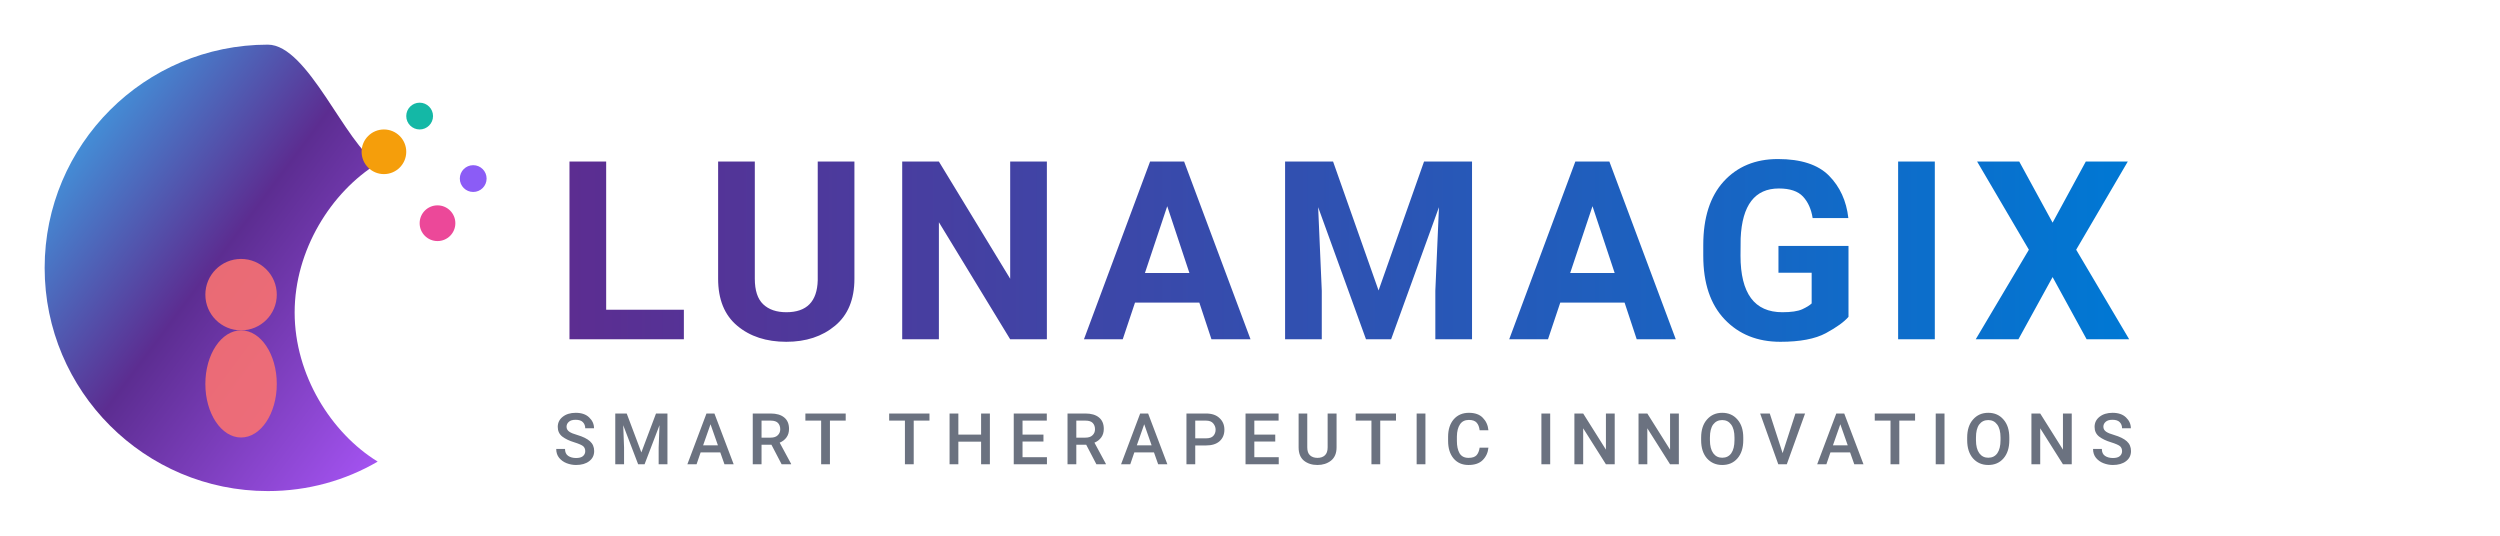
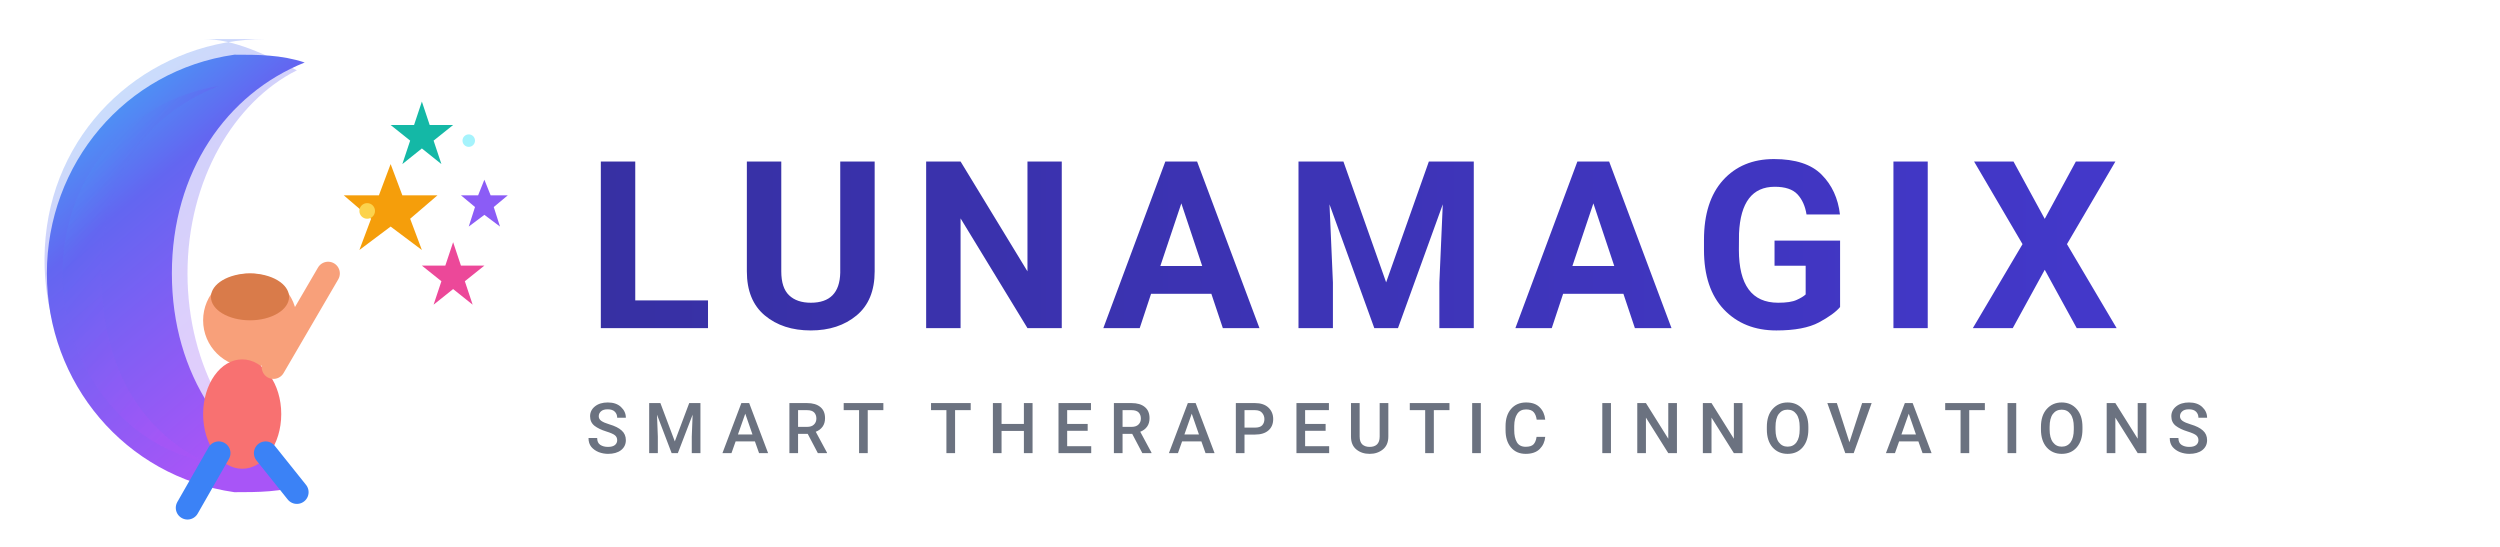
- <svg xmlns="http://www.w3.org/2000/svg" viewBox="0 0 280 60" fill="none">
+ <svg xmlns="http://www.w3.org/2000/svg" viewBox="0 0 320 70" fill="none">
  <defs>
-     <linearGradient id="moonGrad" x1="0%" y1="0%" x2="100%" y2="100%">
+     <linearGradient id="moonGradient" x1="0%" y1="0%" x2="50%" y2="100%">
      <stop offset="0%" style="stop-color:#38BDF8" />
-       <stop offset="50%" style="stop-color:#5C2D91" />
+       <stop offset="40%" style="stop-color:#6366F1" />
      <stop offset="100%" style="stop-color:#A855F7" />
    </linearGradient>
-     <linearGradient id="textGrad" x1="0%" y1="0%" x2="100%" y2="0%">
-       <stop offset="0%" style="stop-color:#5C2D91" />
-       <stop offset="100%" style="stop-color:#0078D4" />
+     <linearGradient id="textGradient" x1="0%" y1="0%" x2="100%" y2="0%">
+       <stop offset="0%" style="stop-color:#3730A3" />
+       <stop offset="100%" style="stop-color:#4338CA" />
    </linearGradient>
  </defs>
-   <g transform="translate(5, 5)">
-     <path d="M25 0C11.2 0 0 11.2 0 25c0 13.8 11.2 25 25 25 4.5 0 8.7-1.2 12.3-3.3C32.1 43.5 28 37 28 30c0-7 4.1-13.5 9.3-16.7C33.7 11.2 29.5 0 25 0z" fill="url(#moonGrad)" />
-     <circle cx="38" cy="12" r="2.5" fill="#F59E0B" />
-     <circle cx="44" cy="20" r="2" fill="#EC4899" />
-     <circle cx="42" cy="8" r="1.5" fill="#14B8A6" />
-     <circle cx="48" cy="15" r="1.5" fill="#8B5CF6" />
-     <circle cx="22" cy="28" r="4" fill="#F87171" opacity="0.9" />
-     <ellipse cx="22" cy="38" rx="4" ry="6" fill="#F87171" opacity="0.9" />
+   <g transform="translate(2, 3)">
+     <path d="M32 2C18 2 6 12 4 26c-2 14 6 28 20 32 4 1 8 1 12 0-8-4-14-14-14-26 0-12 6-22 14-26-4-2-8-4-12-4h8z" fill="url(#moonGradient)" opacity="0.3" />
+     <path d="M28 4C14 6 4 18 4 32c0 14 10 26 24 28 3 0 6 0 9-1-10-4-17-14-17-27 0-13 7-23 17-27-3-1-6-1-9-1z" fill="url(#moonGradient)" />
+     <path d="M26 8C14 10 6 20 6 32c0 12 8 22 18 24-8-4-13-12-13-24 0-12 5-20 15-24z" fill="url(#moonGradient)" opacity="0.6" />
+     <circle cx="30" cy="38" r="6" fill="#F8A07A" />
+     <ellipse cx="30" cy="35" rx="5" ry="3" fill="#D97B4A" />
+     <ellipse cx="29" cy="50" rx="5" ry="7" fill="#F87171" />
+     <path d="M33 44 L40 32" stroke="#F8A07A" stroke-width="3" stroke-linecap="round" />
+     <path d="M26 55 L22 62" stroke="#3B82F6" stroke-width="3" stroke-linecap="round" />
+     <path d="M32 55 L36 60" stroke="#3B82F6" stroke-width="3" stroke-linecap="round" />
+     <polygon points="48,18 49.5,22 54,22 50.5,25 52,29 48,26 44,29 45.5,25 42,22 46.5,22" fill="#F59E0B" />
+     <polygon points="56,28 57,31 60,31 57.5,33 58.5,36 56,34 53.5,36 54.5,33 52,31 55,31" fill="#EC4899" />
+     <polygon points="52,10 53,13 56,13 53.5,15 54.5,18 52,16 49.5,18 50.5,15 48,13 51,13" fill="#14B8A6" />
+     <polygon points="60,20 60.8,22 63,22 61.2,23.5 62,26 60,24.5 58,26 58.8,23.5 57,22 59.2,22" fill="#8B5CF6" />
+     <circle cx="45" cy="24" r="1" fill="#FCD34D" />
+     <circle cx="58" cy="15" r="0.8" fill="#A5F3FC" />
  </g>
-   <text x="62" y="38" font-family="system-ui, -apple-system, BlinkMacSystemFont, 'Segoe UI', Roboto, sans-serif" font-size="28" font-weight="700" letter-spacing="2" fill="url(#textGrad)">LUNAMAGIX</text>
-   <text x="62" y="52" font-family="system-ui, -apple-system, BlinkMacSystemFont, 'Segoe UI', Roboto, sans-serif" font-size="8" font-weight="500" letter-spacing="1.5" fill="#6B7280">SMART THERAPEUTIC INNOVATIONS</text>
+   <text x="75" y="42" font-family="system-ui, -apple-system, BlinkMacSystemFont, 'Segoe UI', Roboto, sans-serif" font-size="30" font-weight="700" letter-spacing="3" fill="url(#textGradient)">LUNAMAGIX</text>
+   <text x="75" y="58" font-family="system-ui, -apple-system, BlinkMacSystemFont, 'Segoe UI', Roboto, sans-serif" font-size="9" font-weight="500" letter-spacing="2" fill="#6B7280">SMART THERAPEUTIC INNOVATIONS</text>
</svg>
